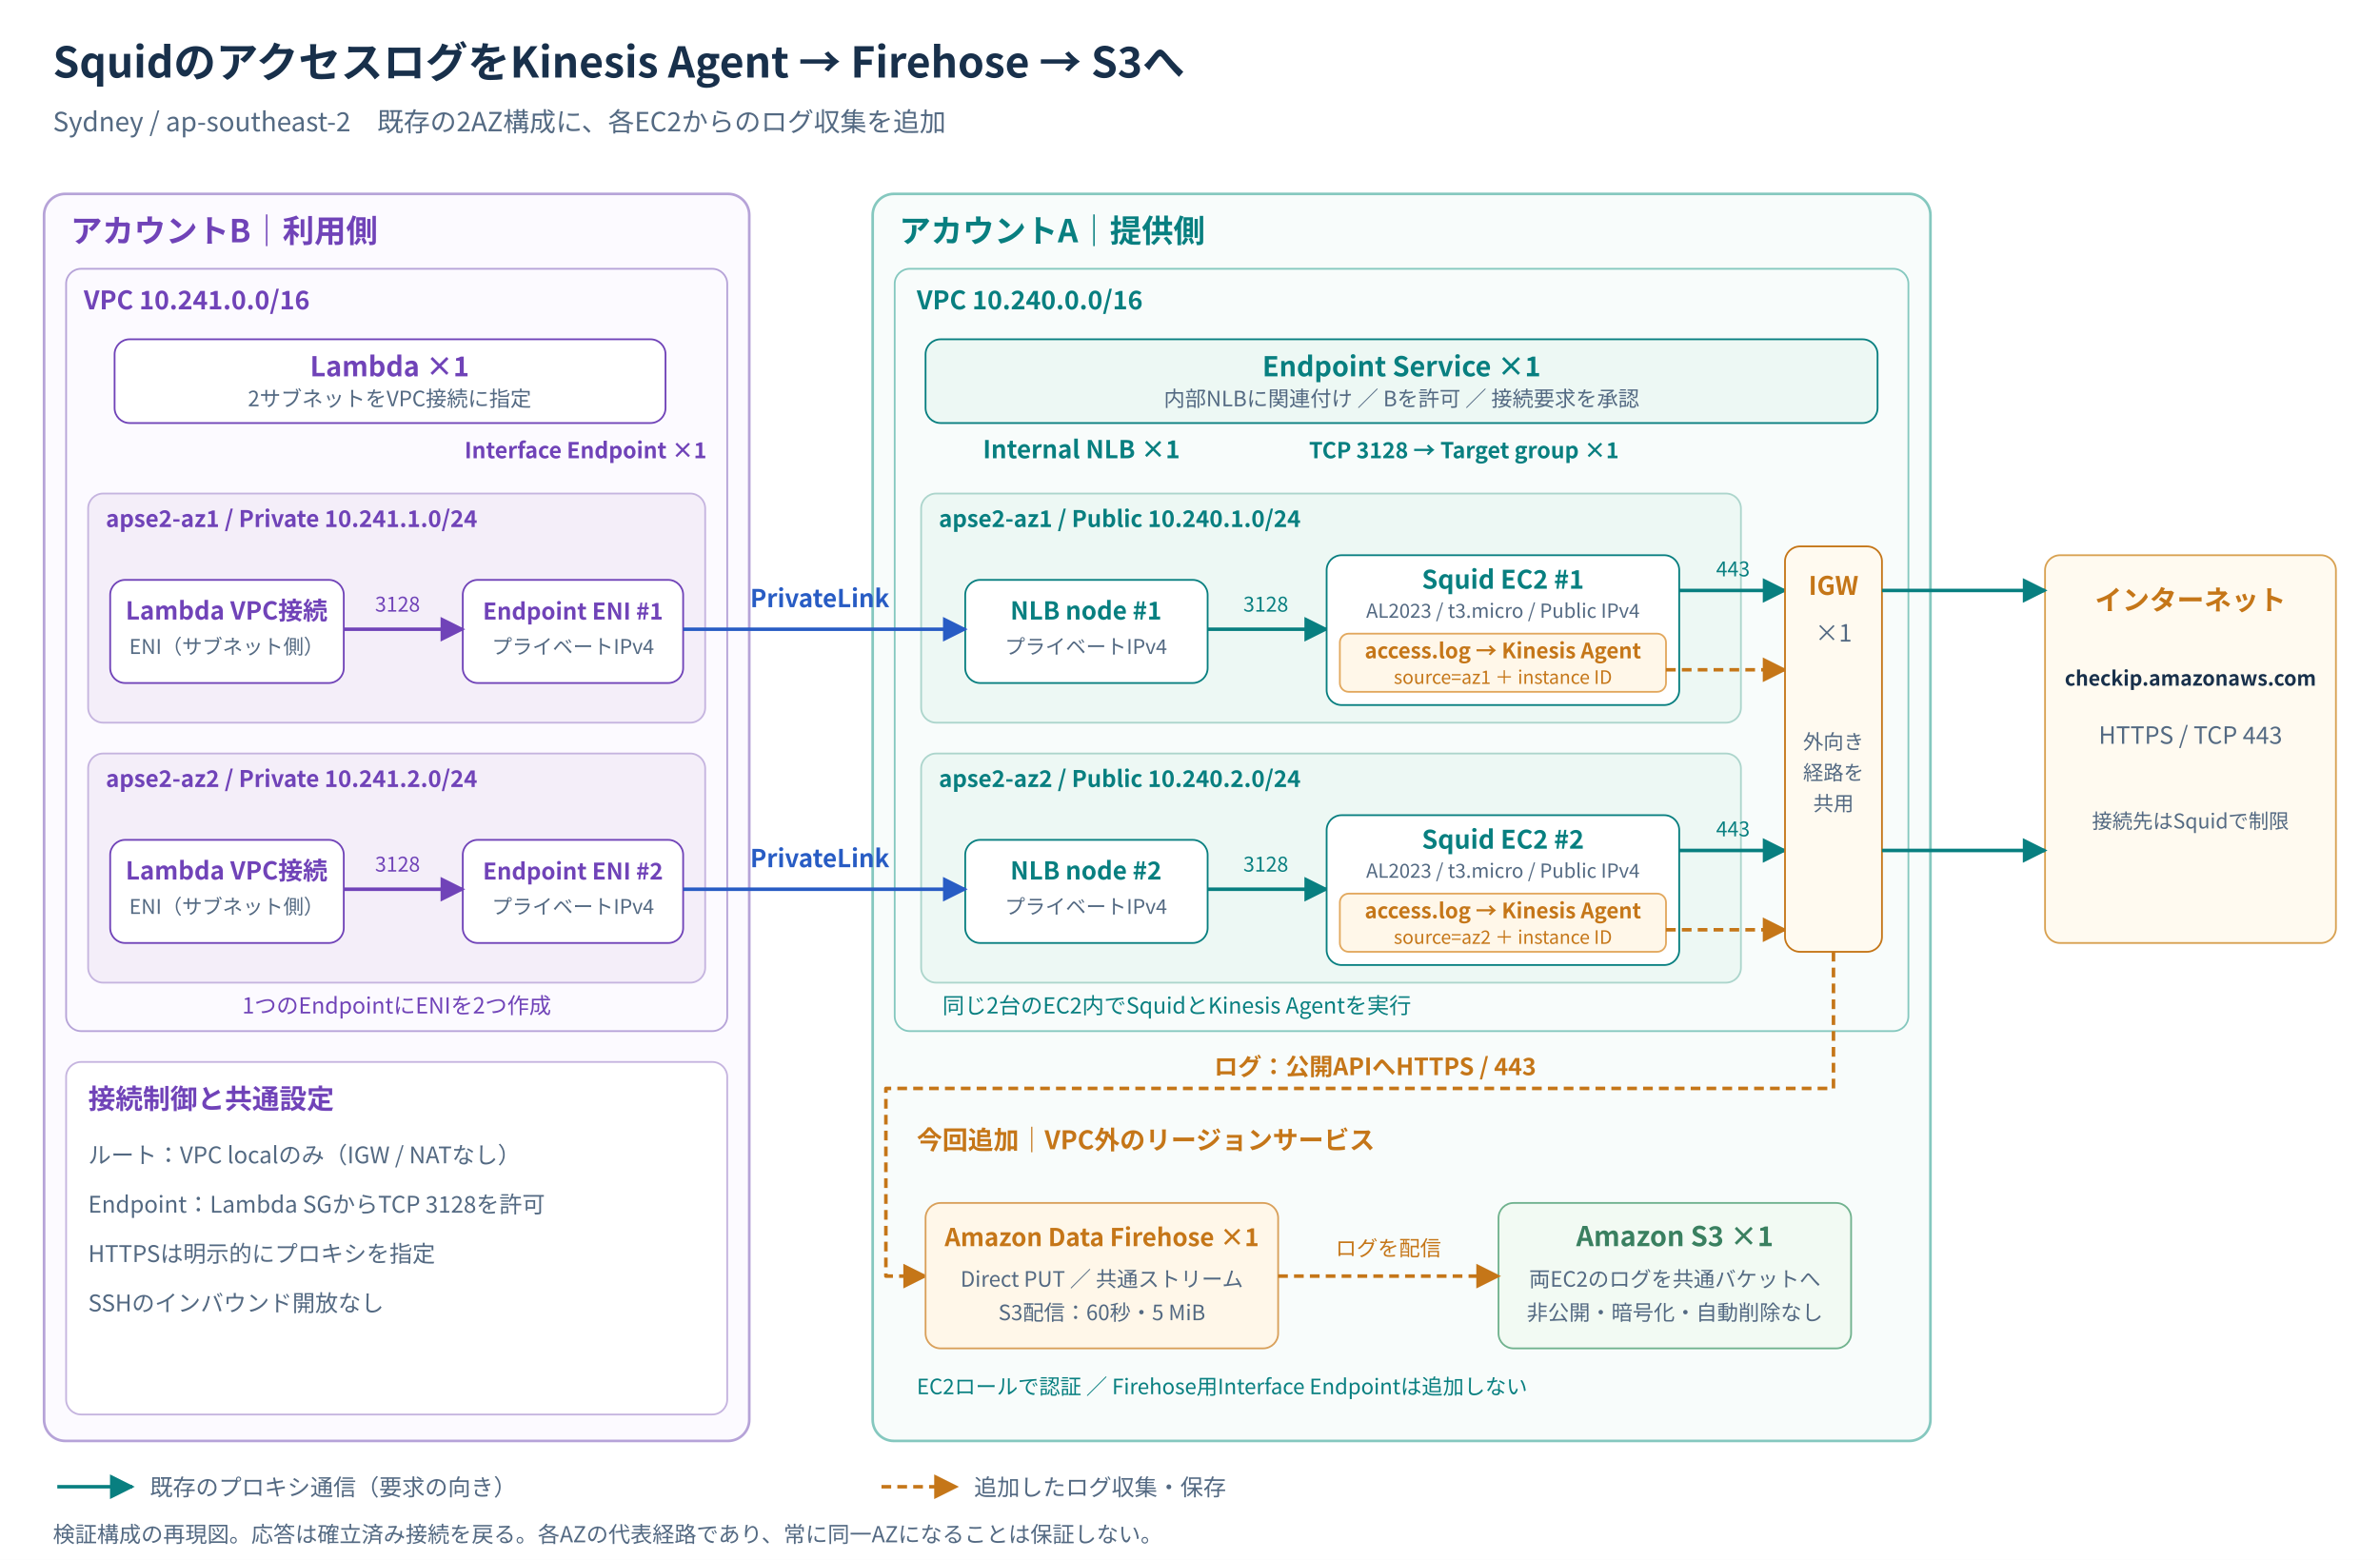
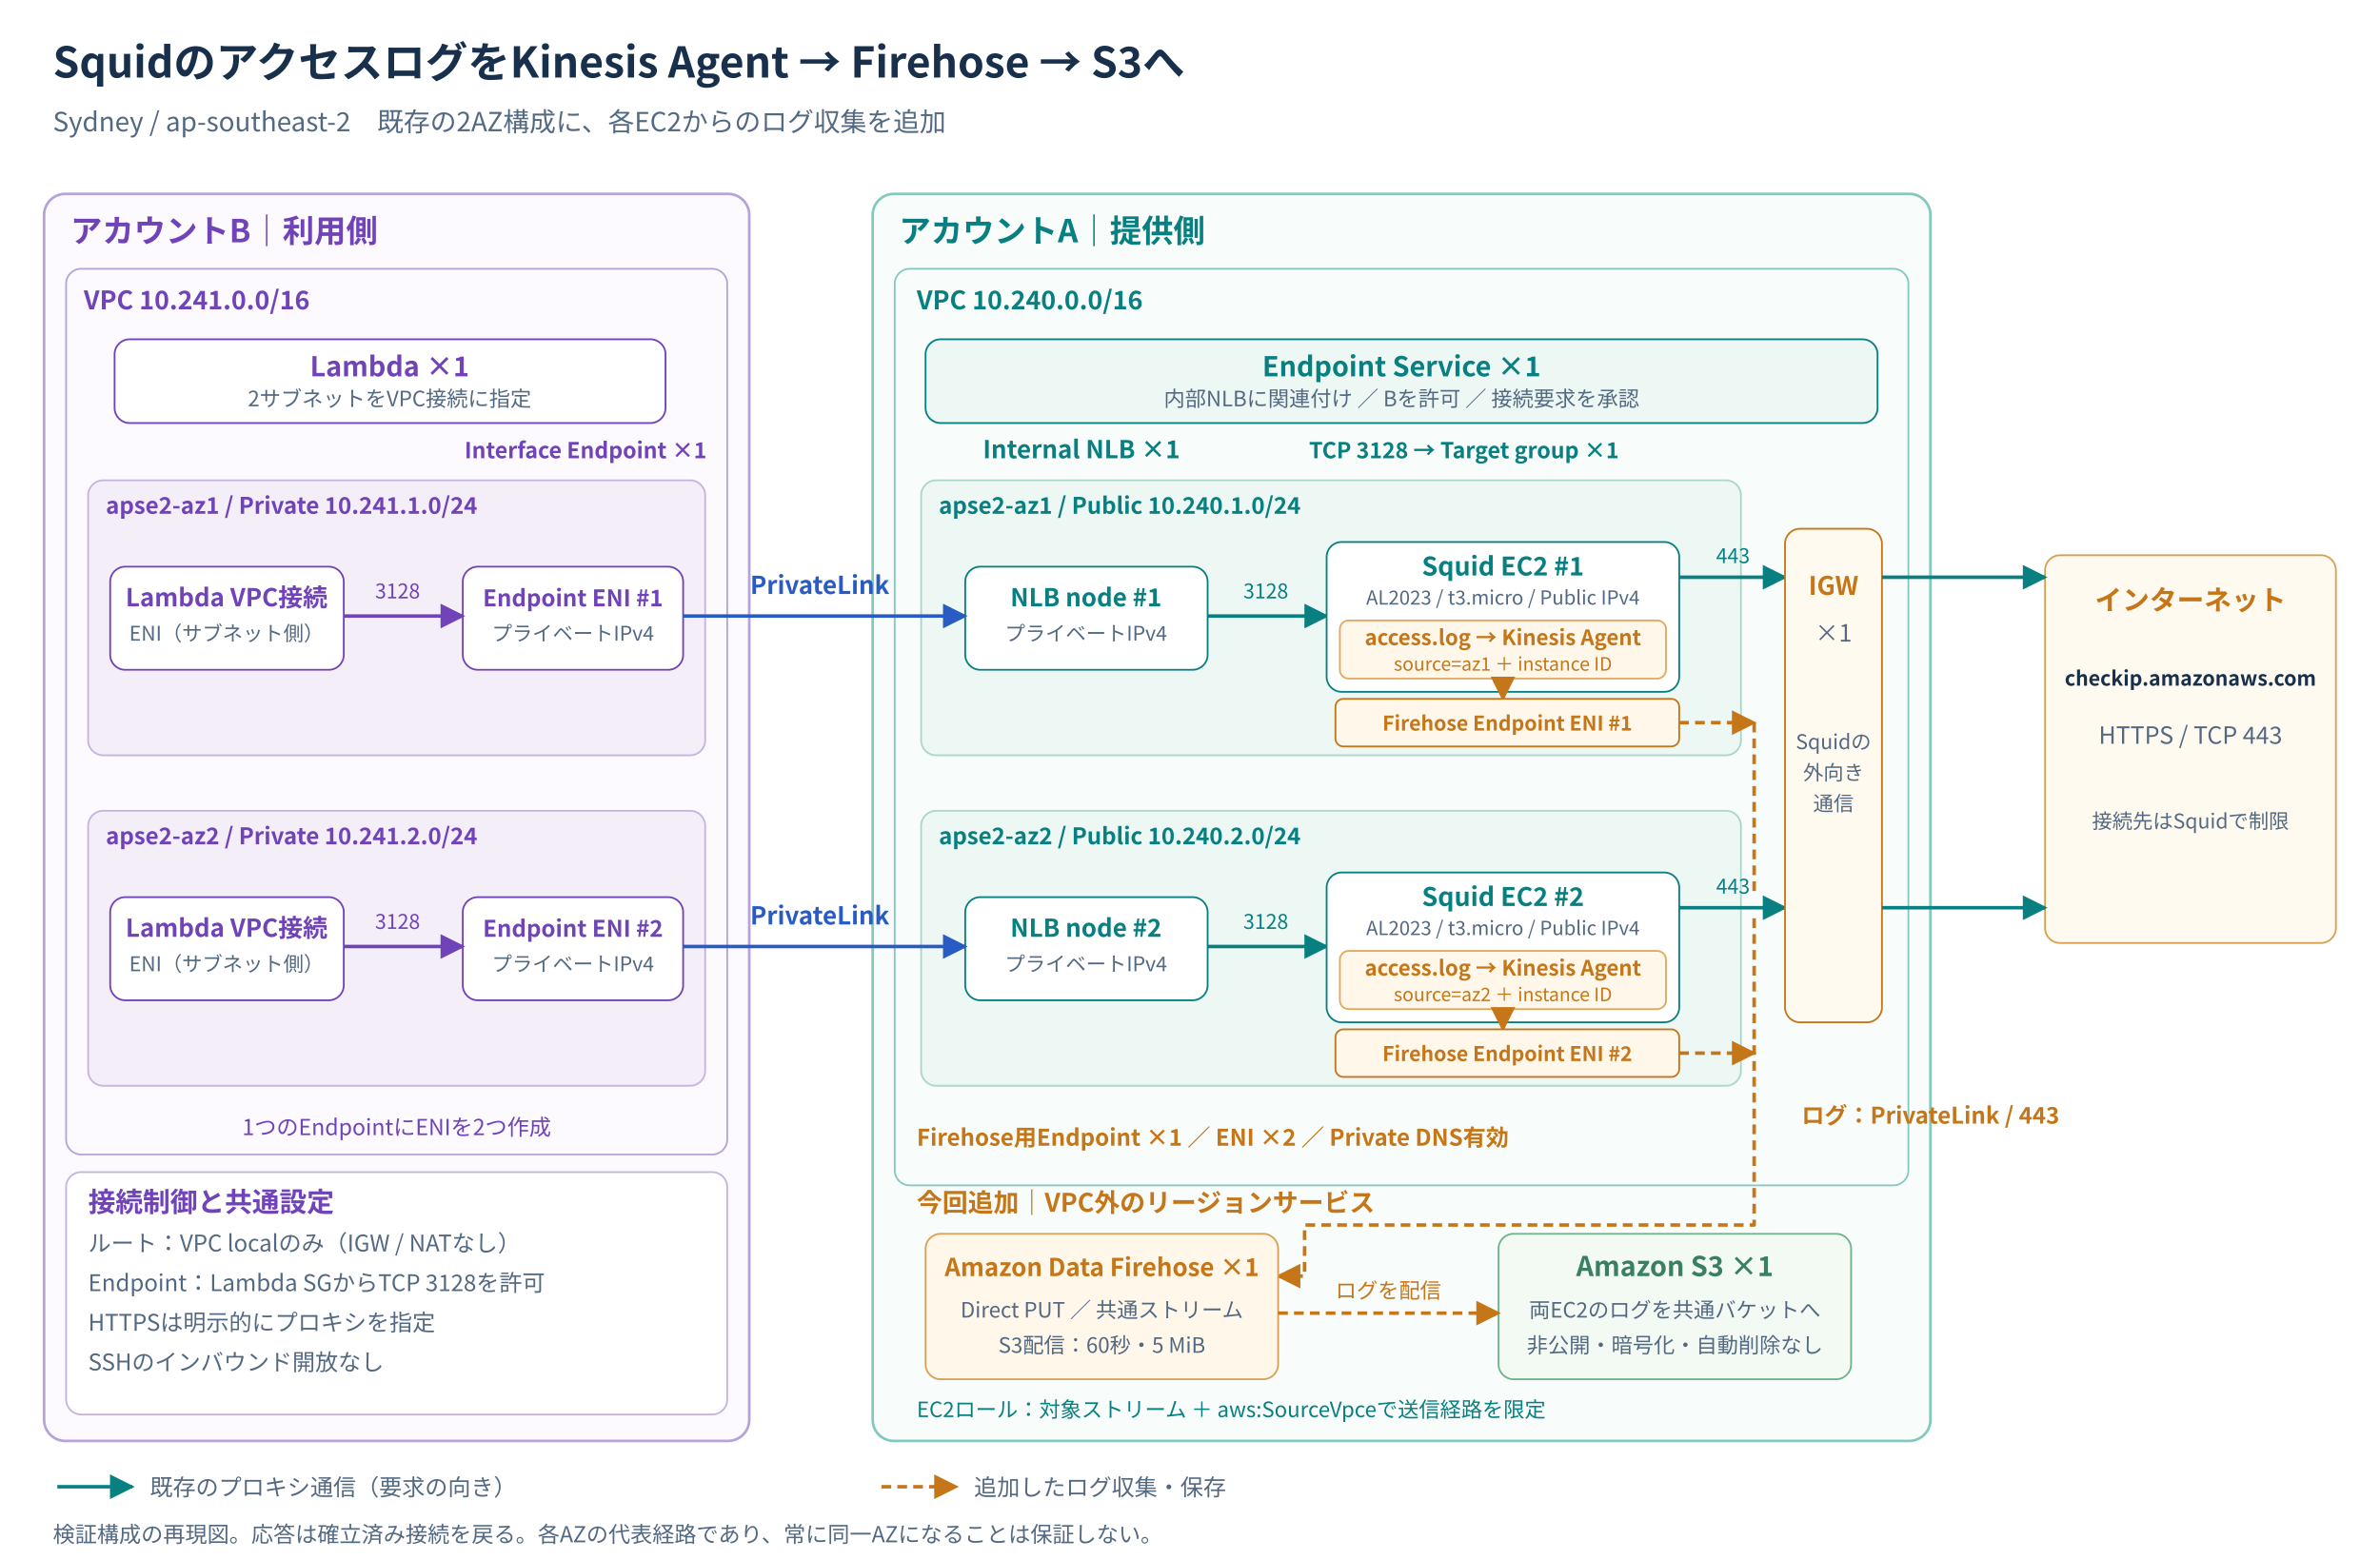
<svg xmlns="http://www.w3.org/2000/svg" width="2700" height="1770" viewBox="0 0 2700 1770">
  <defs>
    <marker id="blue" viewBox="0 0 10 10" refX="9" refY="5" markerWidth="7" markerHeight="7" orient="auto-start-reverse">
      <path d="M0 0L10 5L0 10Z" fill="#285cc4" />
    </marker>
    <marker id="purple" viewBox="0 0 10 10" refX="9" refY="5" markerWidth="7" markerHeight="7" orient="auto-start-reverse">
      <path d="M0 0L10 5L0 10Z" fill="#7043b8" />
    </marker>
    <marker id="green" viewBox="0 0 10 10" refX="9" refY="5" markerWidth="7" markerHeight="7" orient="auto-start-reverse">
      <path d="M0 0L10 5L0 10Z" fill="#087f80" />
    </marker>
    <marker id="orange" viewBox="0 0 10 10" refX="9" refY="5" markerWidth="7" markerHeight="7" orient="auto-start-reverse">
      <path d="M0 0L10 5L0 10Z" fill="#c57618" />
    </marker>
  </defs>
  <rect width="2700" height="1770" fill="white" />
  <g font-family="Noto Sans CJK JP, Yu Gothic, sans-serif" fill="#18304b">
    <text x="60" y="88" font-size="48" fill="#18304b" font-weight="700" text-anchor="start">SquidのアクセスログをKinesis Agent → Firehose → S3へ</text>
    <text x="60" y="149" font-size="30" fill="#536982" font-weight="400" text-anchor="start">Sydney / ap-southeast-2　既存の2AZ構成に、各EC2からのログ収集を追加</text>
    <rect x="50" y="220" width="800" height="1415" rx="24" stroke="#b6a3d8" stroke-width="3" fill="#fcfaff" />
    <rect x="990" y="220" width="1200" height="1415" rx="24" stroke="#85c8bf" stroke-width="3" fill="#f8fcfb" />
    <text x="80" y="275" font-size="36" fill="#7043b8" font-weight="700" text-anchor="start">アカウントB｜利用側</text>
    <text x="1020" y="275" font-size="36" fill="#087f80" font-weight="700" text-anchor="start">アカウントA｜提供側</text>
-     <rect x="75" y="305" width="750" height="865" rx="17" stroke="#b6a3d8" stroke-width="2" fill="#fcfaff" />
-     <rect x="1015" y="305" width="1150" height="865" rx="17" stroke="#85c8bf" stroke-width="2" fill="#f8fcfb" />
+     <rect x="75" y="305" width="750" height="1005" rx="17" stroke="#b6a3d8" stroke-width="2" fill="#fcfaff" />
+     <rect x="1015" y="305" width="1150" height="1040" rx="17" stroke="#85c8bf" stroke-width="2" fill="#f8fcfb" />
    <text x="95" y="351" font-size="29" fill="#7043b8" font-weight="700" text-anchor="start">VPC 10.241.0.0/16</text>
    <text x="1040" y="351" font-size="29" fill="#087f80" font-weight="700" text-anchor="start">VPC 10.240.0.0/16</text>
    <rect x="130" y="385" width="625" height="95" rx="17" stroke="#7043b8" stroke-width="2" fill="white" />
    <text x="442" y="427" font-size="31" fill="#7043b8" font-weight="700" text-anchor="middle">Lambda ×1</text>
    <text x="442" y="461" font-size="24" fill="#536982" font-weight="400" text-anchor="middle">2サブネットをVPC接続に指定</text>
    <text x="527" y="520" font-size="25" fill="#7043b8" font-weight="700" text-anchor="start">Interface Endpoint ×1</text>
    <rect x="1050" y="385" width="1080" height="95" rx="17" stroke="#087f80" stroke-width="2" fill="#edf8f4" />
    <text x="1590" y="427" font-size="31" fill="#087f80" font-weight="700" text-anchor="middle">Endpoint Service ×1</text>
    <text x="1590" y="461" font-size="24" fill="#536982" font-weight="400" text-anchor="middle">内部NLBに関連付け ／ Bを許可 ／ 接続要求を承認</text>
    <text x="1115" y="520" font-size="28" fill="#087f80" font-weight="700" text-anchor="start">Internal NLB ×1</text>
    <text x="1485" y="520" font-size="25" fill="#087f80" font-weight="700" text-anchor="start">TCP 3128 → Target group ×1</text>
-     <rect x="100" y="560" width="700" height="260" rx="17" stroke="#c5b4df" stroke-width="2" fill="#f4eef9" />
-     <text x="120" y="598" font-size="26" fill="#7043b8" font-weight="700" text-anchor="start">apse2-az1 / Private 10.241.1.0/24</text>
-     <rect x="125" y="658" width="265" height="117" rx="17" stroke="#7043b8" stroke-width="2" fill="white" />
-     <text x="257" y="703" font-size="28" fill="#7043b8" font-weight="700" text-anchor="middle">Lambda VPC接続</text>
-     <text x="257" y="742" font-size="23" fill="#536982" font-weight="400" text-anchor="middle">ENI（サブネット側）</text>
-     <rect x="525" y="658" width="250" height="117" rx="17" stroke="#7043b8" stroke-width="2" fill="white" />
-     <text x="650" y="703" font-size="26" fill="#7043b8" font-weight="700" text-anchor="middle">Endpoint ENI #1</text>
-     <text x="650" y="742" font-size="23" fill="#536982" font-weight="400" text-anchor="middle">プライベートIPv4</text>
-     <path d="M390 714 H525" fill="none" stroke="#7043b8" stroke-width="4" stroke-linejoin="round" marker-end="url(#purple)" />
-     <text x="451" y="694" font-size="23" fill="#7043b8" font-weight="400" text-anchor="middle">3128</text>
-     <rect x="1045" y="560" width="930" height="260" rx="17" stroke="#acd5cc" stroke-width="2" fill="#edf8f4" />
-     <text x="1065" y="598" font-size="26" fill="#087f80" font-weight="700" text-anchor="start">apse2-az1 / Public 10.240.1.0/24</text>
-     <rect x="1095" y="658" width="275" height="117" rx="17" stroke="#087f80" stroke-width="2" fill="white" />
-     <text x="1232" y="703" font-size="28" fill="#087f80" font-weight="700" text-anchor="middle">NLB node #1</text>
-     <text x="1232" y="742" font-size="23" fill="#536982" font-weight="400" text-anchor="middle">プライベートIPv4</text>
-     <path d="M775 714 H1095" fill="none" stroke="#285cc4" stroke-width="4" stroke-linejoin="round" marker-end="url(#blue)" />
-     <text x="930" y="689" font-size="28" fill="#285cc4" font-weight="700" text-anchor="middle">PrivateLink</text>
-     <path d="M1370 714 H1505" fill="none" stroke="#087f80" stroke-width="4" stroke-linejoin="round" marker-end="url(#green)" />
-     <text x="1436" y="694" font-size="23" fill="#087f80" font-weight="400" text-anchor="middle">3128</text>
-     <rect x="1505" y="630" width="400" height="170" rx="17" stroke="#087f80" stroke-width="2" fill="white" />
-     <text x="1705" y="668" font-size="29" fill="#087f80" font-weight="700" text-anchor="middle">Squid EC2 #1</text>
-     <text x="1705" y="701" font-size="22" fill="#536982" font-weight="400" text-anchor="middle">AL2023 / t3.micro / Public IPv4</text>
-     <rect x="1520" y="719" width="370" height="66" rx="10" stroke="#e2a85e" stroke-width="2" fill="#fff7e9" />
-     <text x="1705" y="747" font-size="24" fill="#c57618" font-weight="700" text-anchor="middle">access.log → Kinesis Agent</text>
-     <text x="1705" y="776" font-size="21" fill="#c57618" font-weight="400" text-anchor="middle">source=az1 ＋ instance ID</text>
-     <path d="M1905 670 H2025" fill="none" stroke="#087f80" stroke-width="4" stroke-linejoin="round" marker-end="url(#green)" />
-     <text x="1966" y="654" font-size="23" fill="#087f80" font-weight="400" text-anchor="middle">443</text>
-     <path d="M1890 760 H2025" fill="none" stroke="#c57618" stroke-width="4" stroke-linejoin="round" marker-end="url(#orange)" stroke-dasharray="11 7" />
-     <rect x="100" y="855" width="700" height="260" rx="17" stroke="#c5b4df" stroke-width="2" fill="#f4eef9" />
-     <text x="120" y="893" font-size="26" fill="#7043b8" font-weight="700" text-anchor="start">apse2-az2 / Private 10.241.2.0/24</text>
-     <rect x="125" y="953" width="265" height="117" rx="17" stroke="#7043b8" stroke-width="2" fill="white" />
-     <text x="257" y="998" font-size="28" fill="#7043b8" font-weight="700" text-anchor="middle">Lambda VPC接続</text>
-     <text x="257" y="1037" font-size="23" fill="#536982" font-weight="400" text-anchor="middle">ENI（サブネット側）</text>
-     <rect x="525" y="953" width="250" height="117" rx="17" stroke="#7043b8" stroke-width="2" fill="white" />
-     <text x="650" y="998" font-size="26" fill="#7043b8" font-weight="700" text-anchor="middle">Endpoint ENI #2</text>
-     <text x="650" y="1037" font-size="23" fill="#536982" font-weight="400" text-anchor="middle">プライベートIPv4</text>
-     <path d="M390 1009 H525" fill="none" stroke="#7043b8" stroke-width="4" stroke-linejoin="round" marker-end="url(#purple)" />
-     <text x="451" y="989" font-size="23" fill="#7043b8" font-weight="400" text-anchor="middle">3128</text>
-     <rect x="1045" y="855" width="930" height="260" rx="17" stroke="#acd5cc" stroke-width="2" fill="#edf8f4" />
-     <text x="1065" y="893" font-size="26" fill="#087f80" font-weight="700" text-anchor="start">apse2-az2 / Public 10.240.2.0/24</text>
-     <rect x="1095" y="953" width="275" height="117" rx="17" stroke="#087f80" stroke-width="2" fill="white" />
-     <text x="1232" y="998" font-size="28" fill="#087f80" font-weight="700" text-anchor="middle">NLB node #2</text>
-     <text x="1232" y="1037" font-size="23" fill="#536982" font-weight="400" text-anchor="middle">プライベートIPv4</text>
-     <path d="M775 1009 H1095" fill="none" stroke="#285cc4" stroke-width="4" stroke-linejoin="round" marker-end="url(#blue)" />
-     <text x="930" y="984" font-size="28" fill="#285cc4" font-weight="700" text-anchor="middle">PrivateLink</text>
-     <path d="M1370 1009 H1505" fill="none" stroke="#087f80" stroke-width="4" stroke-linejoin="round" marker-end="url(#green)" />
-     <text x="1436" y="989" font-size="23" fill="#087f80" font-weight="400" text-anchor="middle">3128</text>
-     <rect x="1505" y="925" width="400" height="170" rx="17" stroke="#087f80" stroke-width="2" fill="white" />
-     <text x="1705" y="963" font-size="29" fill="#087f80" font-weight="700" text-anchor="middle">Squid EC2 #2</text>
-     <text x="1705" y="996" font-size="22" fill="#536982" font-weight="400" text-anchor="middle">AL2023 / t3.micro / Public IPv4</text>
-     <rect x="1520" y="1014" width="370" height="66" rx="10" stroke="#e2a85e" stroke-width="2" fill="#fff7e9" />
-     <text x="1705" y="1042" font-size="24" fill="#c57618" font-weight="700" text-anchor="middle">access.log → Kinesis Agent</text>
-     <text x="1705" y="1071" font-size="21" fill="#c57618" font-weight="400" text-anchor="middle">source=az2 ＋ instance ID</text>
-     <path d="M1905 965 H2025" fill="none" stroke="#087f80" stroke-width="4" stroke-linejoin="round" marker-end="url(#green)" />
-     <text x="1966" y="949" font-size="23" fill="#087f80" font-weight="400" text-anchor="middle">443</text>
-     <path d="M1890 1055 H2025" fill="none" stroke="#c57618" stroke-width="4" stroke-linejoin="round" marker-end="url(#orange)" stroke-dasharray="11 7" />
-     <rect x="2025" y="620" width="110" height="460" rx="17" stroke="#c57618" stroke-width="2" fill="#fffaf0" />
+     <rect x="100" y="545" width="700" height="312" rx="17" stroke="#c5b4df" stroke-width="2" fill="#f4eef9" />
+     <text x="120" y="583" font-size="26" fill="#7043b8" font-weight="700" text-anchor="start">apse2-az1 / Private 10.241.1.0/24</text>
+     <rect x="125" y="643" width="265" height="117" rx="17" stroke="#7043b8" stroke-width="2" fill="white" />
+     <text x="257" y="688" font-size="28" fill="#7043b8" font-weight="700" text-anchor="middle">Lambda VPC接続</text>
+     <text x="257" y="727" font-size="23" fill="#536982" font-weight="400" text-anchor="middle">ENI（サブネット側）</text>
+     <rect x="525" y="643" width="250" height="117" rx="17" stroke="#7043b8" stroke-width="2" fill="white" />
+     <text x="650" y="688" font-size="26" fill="#7043b8" font-weight="700" text-anchor="middle">Endpoint ENI #1</text>
+     <text x="650" y="727" font-size="23" fill="#536982" font-weight="400" text-anchor="middle">プライベートIPv4</text>
+     <path d="M390 699 H525" fill="none" stroke="#7043b8" stroke-width="4" stroke-linejoin="round" marker-end="url(#purple)" />
+     <text x="451" y="679" font-size="23" fill="#7043b8" font-weight="400" text-anchor="middle">3128</text>
+     <rect x="1045" y="545" width="930" height="312" rx="17" stroke="#acd5cc" stroke-width="2" fill="#edf8f4" />
+     <text x="1065" y="583" font-size="26" fill="#087f80" font-weight="700" text-anchor="start">apse2-az1 / Public 10.240.1.0/24</text>
+     <rect x="1095" y="643" width="275" height="117" rx="17" stroke="#087f80" stroke-width="2" fill="white" />
+     <text x="1232" y="688" font-size="28" fill="#087f80" font-weight="700" text-anchor="middle">NLB node #1</text>
+     <text x="1232" y="727" font-size="23" fill="#536982" font-weight="400" text-anchor="middle">プライベートIPv4</text>
+     <path d="M775 699 H1095" fill="none" stroke="#285cc4" stroke-width="4" stroke-linejoin="round" marker-end="url(#blue)" />
+     <text x="930" y="674" font-size="28" fill="#285cc4" font-weight="700" text-anchor="middle">PrivateLink</text>
+     <path d="M1370 699 H1505" fill="none" stroke="#087f80" stroke-width="4" stroke-linejoin="round" marker-end="url(#green)" />
+     <text x="1436" y="679" font-size="23" fill="#087f80" font-weight="400" text-anchor="middle">3128</text>
+     <rect x="1505" y="615" width="400" height="170" rx="17" stroke="#087f80" stroke-width="2" fill="white" />
+     <text x="1705" y="653" font-size="29" fill="#087f80" font-weight="700" text-anchor="middle">Squid EC2 #1</text>
+     <text x="1705" y="686" font-size="22" fill="#536982" font-weight="400" text-anchor="middle">AL2023 / t3.micro / Public IPv4</text>
+     <rect x="1520" y="704" width="370" height="66" rx="10" stroke="#e2a85e" stroke-width="2" fill="#fff7e9" />
+     <text x="1705" y="732" font-size="24" fill="#c57618" font-weight="700" text-anchor="middle">access.log → Kinesis Agent</text>
+     <text x="1705" y="761" font-size="21" fill="#c57618" font-weight="400" text-anchor="middle">source=az1 ＋ instance ID</text>
+     <path d="M1905 655 H2025" fill="none" stroke="#087f80" stroke-width="4" stroke-linejoin="round" marker-end="url(#green)" />
+     <text x="1966" y="639" font-size="23" fill="#087f80" font-weight="400" text-anchor="middle">443</text>
+     <path d="M1705 770 V793" fill="none" stroke="#c57618" stroke-width="4" stroke-linejoin="round" marker-end="url(#orange)" stroke-dasharray="11 7" />
+     <rect x="1515" y="793" width="390" height="54" rx="9" stroke="#c57618" stroke-width="2" fill="#fff7e9" />
+     <text x="1710" y="829" font-size="23" fill="#c57618" font-weight="700" text-anchor="middle">Firehose Endpoint ENI #1</text>
+     <path d="M1905 820 H1990" fill="none" stroke="#c57618" stroke-width="4" stroke-linejoin="round" marker-end="url(#orange)" stroke-dasharray="11 7" />
+     <rect x="100" y="920" width="700" height="312" rx="17" stroke="#c5b4df" stroke-width="2" fill="#f4eef9" />
+     <text x="120" y="958" font-size="26" fill="#7043b8" font-weight="700" text-anchor="start">apse2-az2 / Private 10.241.2.0/24</text>
+     <rect x="125" y="1018" width="265" height="117" rx="17" stroke="#7043b8" stroke-width="2" fill="white" />
+     <text x="257" y="1063" font-size="28" fill="#7043b8" font-weight="700" text-anchor="middle">Lambda VPC接続</text>
+     <text x="257" y="1102" font-size="23" fill="#536982" font-weight="400" text-anchor="middle">ENI（サブネット側）</text>
+     <rect x="525" y="1018" width="250" height="117" rx="17" stroke="#7043b8" stroke-width="2" fill="white" />
+     <text x="650" y="1063" font-size="26" fill="#7043b8" font-weight="700" text-anchor="middle">Endpoint ENI #2</text>
+     <text x="650" y="1102" font-size="23" fill="#536982" font-weight="400" text-anchor="middle">プライベートIPv4</text>
+     <path d="M390 1074 H525" fill="none" stroke="#7043b8" stroke-width="4" stroke-linejoin="round" marker-end="url(#purple)" />
+     <text x="451" y="1054" font-size="23" fill="#7043b8" font-weight="400" text-anchor="middle">3128</text>
+     <rect x="1045" y="920" width="930" height="312" rx="17" stroke="#acd5cc" stroke-width="2" fill="#edf8f4" />
+     <text x="1065" y="958" font-size="26" fill="#087f80" font-weight="700" text-anchor="start">apse2-az2 / Public 10.240.2.0/24</text>
+     <rect x="1095" y="1018" width="275" height="117" rx="17" stroke="#087f80" stroke-width="2" fill="white" />
+     <text x="1232" y="1063" font-size="28" fill="#087f80" font-weight="700" text-anchor="middle">NLB node #2</text>
+     <text x="1232" y="1102" font-size="23" fill="#536982" font-weight="400" text-anchor="middle">プライベートIPv4</text>
+     <path d="M775 1074 H1095" fill="none" stroke="#285cc4" stroke-width="4" stroke-linejoin="round" marker-end="url(#blue)" />
+     <text x="930" y="1049" font-size="28" fill="#285cc4" font-weight="700" text-anchor="middle">PrivateLink</text>
+     <path d="M1370 1074 H1505" fill="none" stroke="#087f80" stroke-width="4" stroke-linejoin="round" marker-end="url(#green)" />
+     <text x="1436" y="1054" font-size="23" fill="#087f80" font-weight="400" text-anchor="middle">3128</text>
+     <rect x="1505" y="990" width="400" height="170" rx="17" stroke="#087f80" stroke-width="2" fill="white" />
+     <text x="1705" y="1028" font-size="29" fill="#087f80" font-weight="700" text-anchor="middle">Squid EC2 #2</text>
+     <text x="1705" y="1061" font-size="22" fill="#536982" font-weight="400" text-anchor="middle">AL2023 / t3.micro / Public IPv4</text>
+     <rect x="1520" y="1079" width="370" height="66" rx="10" stroke="#e2a85e" stroke-width="2" fill="#fff7e9" />
+     <text x="1705" y="1107" font-size="24" fill="#c57618" font-weight="700" text-anchor="middle">access.log → Kinesis Agent</text>
+     <text x="1705" y="1136" font-size="21" fill="#c57618" font-weight="400" text-anchor="middle">source=az2 ＋ instance ID</text>
+     <path d="M1905 1030 H2025" fill="none" stroke="#087f80" stroke-width="4" stroke-linejoin="round" marker-end="url(#green)" />
+     <text x="1966" y="1014" font-size="23" fill="#087f80" font-weight="400" text-anchor="middle">443</text>
+     <path d="M1705 1145 V1168" fill="none" stroke="#c57618" stroke-width="4" stroke-linejoin="round" marker-end="url(#orange)" stroke-dasharray="11 7" />
+     <rect x="1515" y="1168" width="390" height="54" rx="9" stroke="#c57618" stroke-width="2" fill="#fff7e9" />
+     <text x="1710" y="1204" font-size="23" fill="#c57618" font-weight="700" text-anchor="middle">Firehose Endpoint ENI #2</text>
+     <path d="M1905 1195 H1990" fill="none" stroke="#c57618" stroke-width="4" stroke-linejoin="round" marker-end="url(#orange)" stroke-dasharray="11 7" />
+     <rect x="2025" y="600" width="110" height="560" rx="17" stroke="#c57618" stroke-width="2" fill="#fffaf0" />
    <text x="2080" y="675" font-size="29" fill="#c57618" font-weight="700" text-anchor="middle">IGW</text>
    <text x="2080" y="728" font-size="27" fill="#536982" font-weight="400" text-anchor="middle">×1</text>
-     <text x="2080" y="850" font-size="23" fill="#536982" font-weight="400" text-anchor="middle">外向き</text>
-     <text x="2080" y="885" font-size="23" fill="#536982" font-weight="400" text-anchor="middle">経路を</text>
-     <text x="2080" y="920" font-size="23" fill="#536982" font-weight="400" text-anchor="middle">共用</text>
+     <text x="2080" y="850" font-size="23" fill="#536982" font-weight="400" text-anchor="middle">Squidの</text>
+     <text x="2080" y="885" font-size="23" fill="#536982" font-weight="400" text-anchor="middle">外向き</text>
+     <text x="2080" y="920" font-size="23" fill="#536982" font-weight="400" text-anchor="middle">通信</text>
    <rect x="2320" y="630" width="330" height="440" rx="17" stroke="#d8a151" stroke-width="2" fill="#fffaf0" />
    <text x="2485" y="692" font-size="31" fill="#c57618" font-weight="700" text-anchor="middle">インターネット</text>
    <text x="2485" y="778" font-size="23" fill="#18304b" font-weight="700" text-anchor="middle">checkip.amazonaws.com</text>
    <text x="2485" y="844" font-size="27" fill="#536982" font-weight="400" text-anchor="middle">HTTPS / TCP 443</text>
    <text x="2485" y="940" font-size="23" fill="#536982" font-weight="400" text-anchor="middle">接続先はSquidで制限</text>
-     <path d="M2135 670 H2320" fill="none" stroke="#087f80" stroke-width="4" stroke-linejoin="round" marker-end="url(#green)" />
-     <path d="M2135 965 H2320" fill="none" stroke="#087f80" stroke-width="4" stroke-linejoin="round" marker-end="url(#green)" />
-     <text x="1335" y="1150" font-size="25" fill="#087f80" font-weight="400" text-anchor="middle">同じ2台のEC2内でSquidとKinesis Agentを実行</text>
-     <text x="450" y="1150" font-size="25" fill="#7043b8" font-weight="400" text-anchor="middle">1つのEndpointにENIを2つ作成</text>
-     <rect x="75" y="1205" width="750" height="400" rx="17" stroke="#c5b4df" stroke-width="2" fill="white" />
-     <text x="100" y="1258" font-size="31" fill="#7043b8" font-weight="700" text-anchor="start">接続制御と共通設定</text>
-     <text x="100" y="1320" font-size="26" fill="#536982" font-weight="400" text-anchor="start">ルート：VPC localのみ（IGW / NATなし）</text>
-     <text x="100" y="1376" font-size="26" fill="#536982" font-weight="400" text-anchor="start">Endpoint：Lambda SGからTCP 3128を許可</text>
-     <text x="100" y="1432" font-size="26" fill="#536982" font-weight="400" text-anchor="start">HTTPSは明示的にプロキシを指定</text>
-     <text x="100" y="1488" font-size="26" fill="#536982" font-weight="400" text-anchor="start">SSHのインバウンド開放なし</text>
-     <path d="M2080 1080 V1235 H1005 V1448 H1050" fill="none" stroke="#c57618" stroke-width="4" stroke-linejoin="round" marker-end="url(#orange)" stroke-dasharray="11 7" />
-     <text x="1560" y="1220" font-size="27" fill="#c57618" font-weight="700" text-anchor="middle">ログ：公開APIへHTTPS / 443</text>
-     <text x="1040" y="1304" font-size="29" fill="#c57618" font-weight="700" text-anchor="start">今回追加｜VPC外のリージョンサービス</text>
-     <rect x="1050" y="1365" width="400" height="165" rx="17" stroke="#d9a05a" stroke-width="2" fill="#fff7e9" />
-     <text x="1250" y="1414" font-size="28" fill="#c57618" font-weight="700" text-anchor="middle">Amazon Data Firehose ×1</text>
-     <text x="1250" y="1460" font-size="24" fill="#536982" font-weight="400" text-anchor="middle">Direct PUT ／ 共通ストリーム</text>
-     <text x="1250" y="1498" font-size="24" fill="#536982" font-weight="400" text-anchor="middle">S3配信：60秒・5 MiB</text>
-     <rect x="1700" y="1365" width="400" height="165" rx="17" stroke="#70b28e" stroke-width="2" fill="#f2faf3" />
-     <text x="1900" y="1414" font-size="31" fill="#3a8060" font-weight="700" text-anchor="middle">Amazon S3 ×1</text>
-     <text x="1900" y="1460" font-size="24" fill="#536982" font-weight="400" text-anchor="middle">両EC2のログを共通バケットへ</text>
-     <text x="1900" y="1498" font-size="24" fill="#536982" font-weight="400" text-anchor="middle">非公開・暗号化・自動削除なし</text>
-     <path d="M1450 1448 H1700" fill="none" stroke="#c57618" stroke-width="4" stroke-linejoin="round" marker-end="url(#orange)" stroke-dasharray="11 7" />
-     <text x="1575" y="1425" font-size="24" fill="#c57618" font-weight="400" text-anchor="middle">ログを配信</text>
-     <text x="1040" y="1582" font-size="24" fill="#087f80" font-weight="400" text-anchor="start">EC2ロールで認証 ／ Firehose用Interface Endpointは追加しない</text>
+     <path d="M2135 655 H2320" fill="none" stroke="#087f80" stroke-width="4" stroke-linejoin="round" marker-end="url(#green)" />
+     <path d="M2135 1030 H2320" fill="none" stroke="#087f80" stroke-width="4" stroke-linejoin="round" marker-end="url(#green)" />
+     <text x="1040" y="1300" font-size="26" fill="#c57618" font-weight="700" text-anchor="start">Firehose用Endpoint ×1 ／ ENI ×2 ／ Private DNS有効</text>
+     <text x="450" y="1288" font-size="25" fill="#7043b8" font-weight="400" text-anchor="middle">1つのEndpointにENIを2つ作成</text>
+     <rect x="75" y="1330" width="750" height="275" rx="17" stroke="#c5b4df" stroke-width="2" fill="white" />
+     <text x="100" y="1375" font-size="31" fill="#7043b8" font-weight="700" text-anchor="start">接続制御と共通設定</text>
+     <text x="100" y="1420" font-size="26" fill="#536982" font-weight="400" text-anchor="start">ルート：VPC localのみ（IGW / NATなし）</text>
+     <text x="100" y="1465" font-size="26" fill="#536982" font-weight="400" text-anchor="start">Endpoint：Lambda SGからTCP 3128を許可</text>
+     <text x="100" y="1510" font-size="26" fill="#536982" font-weight="400" text-anchor="start">HTTPSは明示的にプロキシを指定</text>
+     <text x="100" y="1555" font-size="26" fill="#536982" font-weight="400" text-anchor="start">SSHのインバウンド開放なし</text>
+     <path d="M1990 820 V1018 M1990 1042 V1390 H1480 V1448 H1450" fill="none" stroke="#c57618" stroke-width="4" stroke-linejoin="round" marker-end="url(#orange)" stroke-dasharray="11 7" />
+     <text x="2190" y="1275" font-size="26" fill="#c57618" font-weight="700" text-anchor="middle">ログ：PrivateLink / 443</text>
+     <text x="1040" y="1375" font-size="29" fill="#c57618" font-weight="700" text-anchor="start">今回追加｜VPC外のリージョンサービス</text>
+     <rect x="1050" y="1400" width="400" height="165" rx="17" stroke="#d9a05a" stroke-width="2" fill="#fff7e9" />
+     <text x="1250" y="1448" font-size="28" fill="#c57618" font-weight="700" text-anchor="middle">Amazon Data Firehose ×1</text>
+     <text x="1250" y="1495" font-size="24" fill="#536982" font-weight="400" text-anchor="middle">Direct PUT ／ 共通ストリーム</text>
+     <text x="1250" y="1535" font-size="24" fill="#536982" font-weight="400" text-anchor="middle">S3配信：60秒・5 MiB</text>
+     <rect x="1700" y="1400" width="400" height="165" rx="17" stroke="#70b28e" stroke-width="2" fill="#f2faf3" />
+     <text x="1900" y="1448" font-size="31" fill="#3a8060" font-weight="700" text-anchor="middle">Amazon S3 ×1</text>
+     <text x="1900" y="1495" font-size="24" fill="#536982" font-weight="400" text-anchor="middle">両EC2のログを共通バケットへ</text>
+     <text x="1900" y="1535" font-size="24" fill="#536982" font-weight="400" text-anchor="middle">非公開・暗号化・自動削除なし</text>
+     <path d="M1450 1490 H1700" fill="none" stroke="#c57618" stroke-width="4" stroke-linejoin="round" marker-end="url(#orange)" stroke-dasharray="11 7" />
+     <text x="1575" y="1473" font-size="24" fill="#c57618" font-weight="400" text-anchor="middle">ログを配信</text>
+     <text x="1040" y="1608" font-size="24" fill="#087f80" font-weight="400" text-anchor="start">EC2ロール：対象ストリーム ＋ aws:SourceVpceで送信経路を限定</text>
    <path d="M65 1687 H150" fill="none" stroke="#087f80" stroke-width="4" stroke-linejoin="round" marker-end="url(#green)" />
    <text x="170" y="1697" font-size="26" fill="#536982" font-weight="400" text-anchor="start">既存のプロキシ通信（要求の向き）</text>
    <path d="M1000 1687 H1085" fill="none" stroke="#c57618" stroke-width="4" stroke-linejoin="round" marker-end="url(#orange)" stroke-dasharray="11 7" />
    <text x="1105" y="1697" font-size="26" fill="#536982" font-weight="400" text-anchor="start">追加したログ収集・保存</text>
    <text x="60" y="1750" font-size="25" fill="#536982" font-weight="400" text-anchor="start">検証構成の再現図。応答は確立済み接続を戻る。各AZの代表経路であり、常に同一AZになることは保証しない。</text>
  </g>
</svg>
